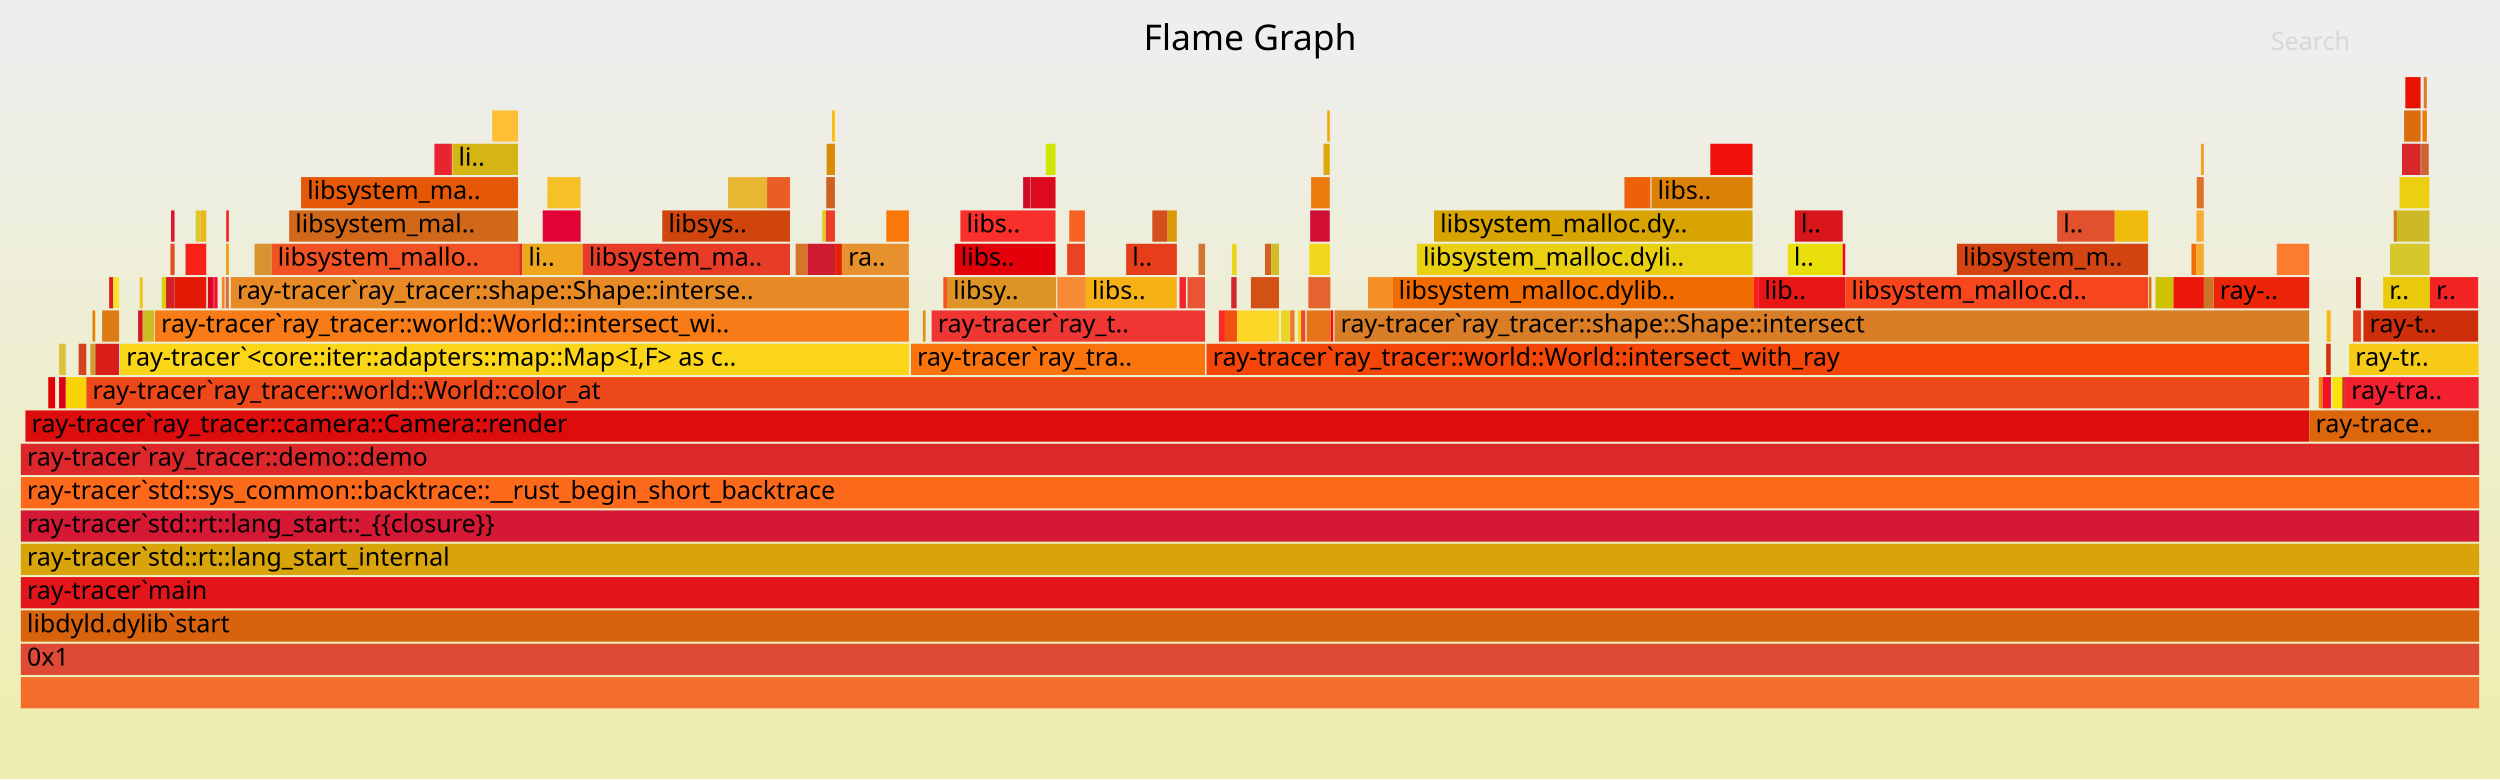
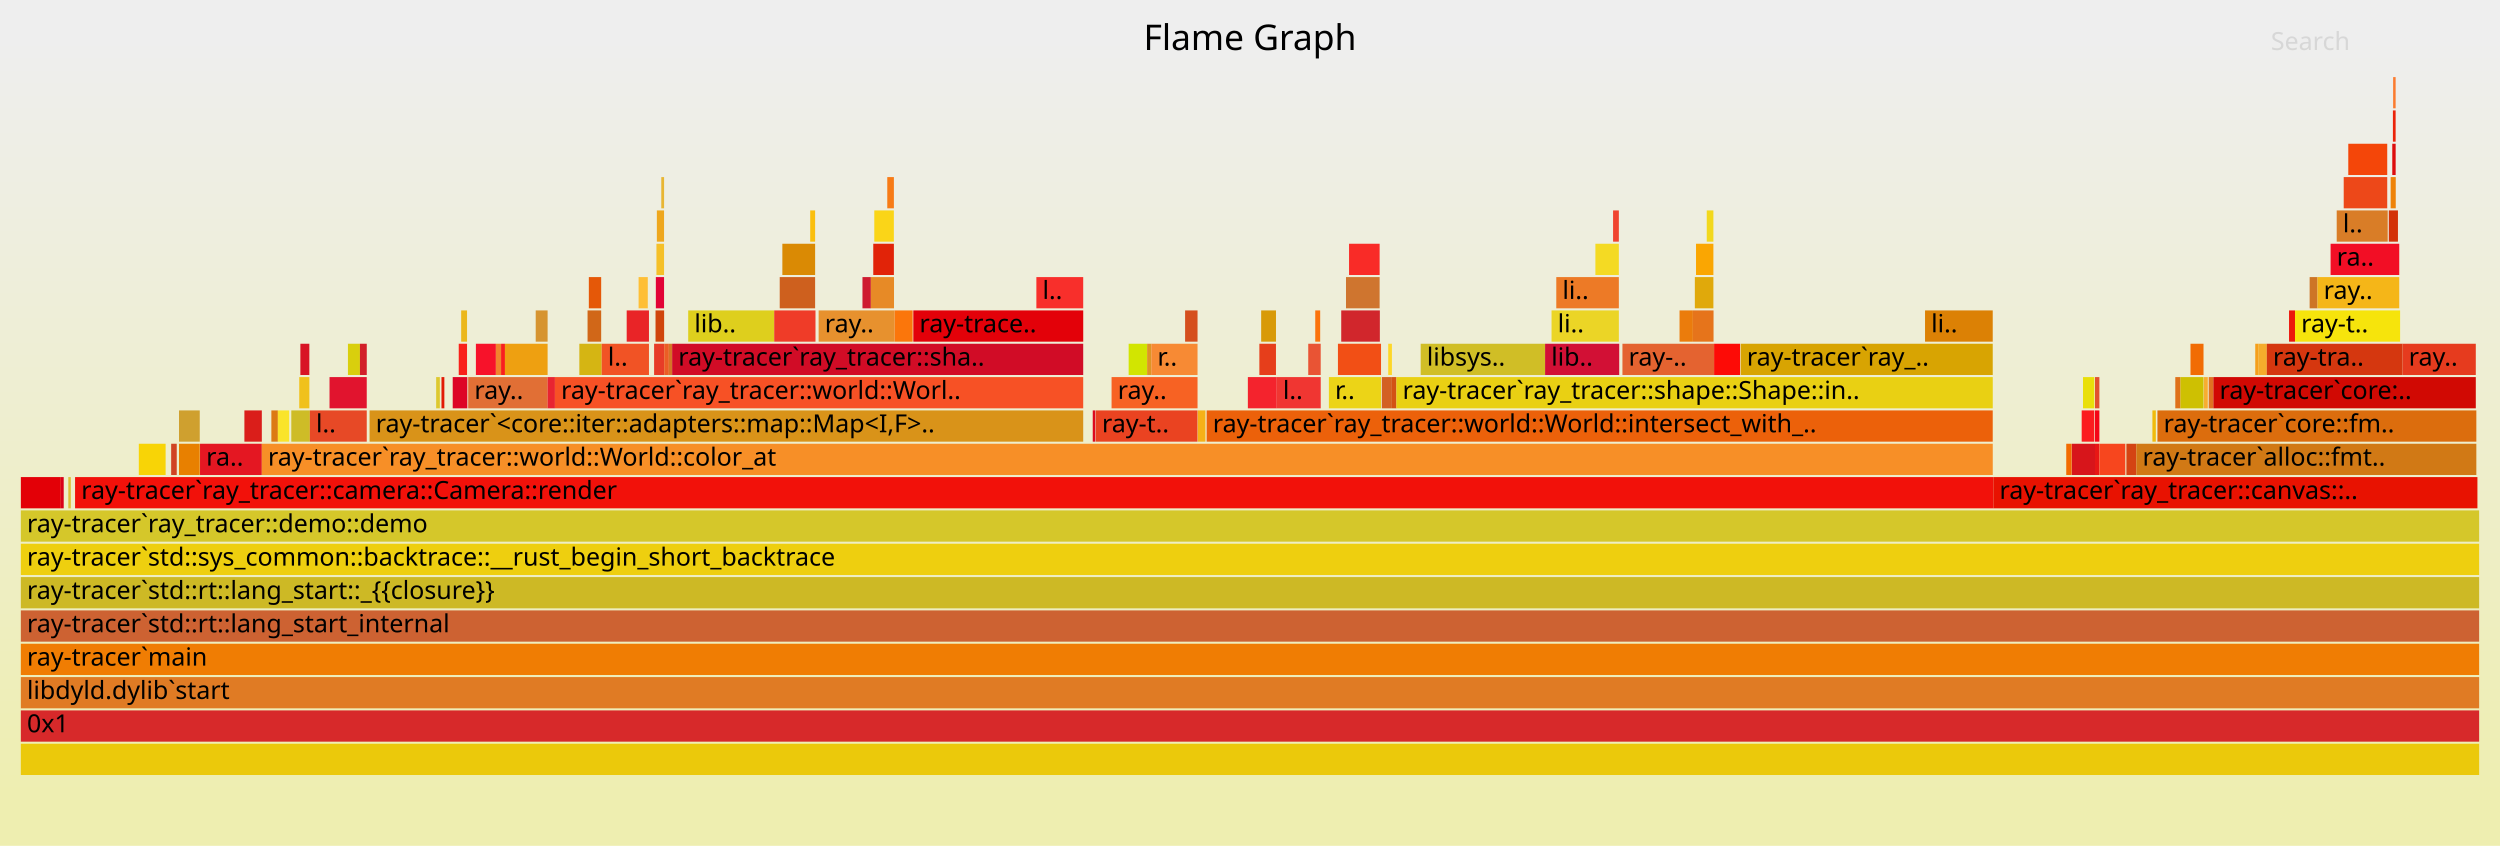
- <svg xmlns="http://www.w3.org/2000/svg" version="1.1" width="1200" height="374" viewBox="0 0 1200 374">
+ <svg xmlns="http://www.w3.org/2000/svg" version="1.1" width="1200" height="406" viewBox="0 0 1200 406">
  <defs>
    <linearGradient id="background" y1="0" y2="1" x1="0" x2="0">
      <stop stop-color="#eeeeee" offset="5%" />
      <stop stop-color="#eeeeb0" offset="95%" />
    </linearGradient>
  </defs>
  <style type="text/css">
text { font-family:"Verdana"; font-size:12px; fill:rgb(0,0,0); }
#title { text-anchor:middle; font-size:17px; }
#search { opacity:0.1; cursor:pointer; }
#search:hover, #search.show { opacity:1; }
#subtitle { text-anchor:middle; font-color:rgb(160,160,160); }
#unzoom { cursor:pointer; }
#frames &gt; *:hover { stroke:black; stroke-width:0.5; cursor:pointer; }
.hide { display:none; }
.parent { opacity:0.5; }
</style>
-   <rect x="0" y="0" width="100%" height="374" fill="url(#background)" />
+   <rect x="0" y="0" width="100%" height="406" fill="url(#background)" />
  <text id="title" x="50%" y="24.00">Flame Graph</text>
-   <text id="details" x="10" y="357.00"> </text>
+   <text id="details" x="10" y="389.00"> </text>
  <text id="unzoom" class="hide" x="10" y="24.00">Reset Zoom</text>
  <text id="search" x="1090" y="24.00">Search</text>
-   <text id="matched" x="1090" y="357.00"> </text>
+   <text id="matched" x="1090" y="389.00"> </text>
  <svg id="frames" x="10" width="1180">
    <g>
-       <rect x="1.116%" y="181" width="0.278%" height="15" fill="rgb(227,0,7)" />
-       <text x="1.366%" y="191.50" />
-     </g>
-     <g>
-       <rect x="1.555%" y="181" width="0.273%" height="15" fill="rgb(217,0,24)" />
-       <text x="1.805%" y="191.50" />
-     </g>
-     <g>
-       <rect x="1.555%" y="165" width="0.273%" height="15" fill="rgb(221,193,54)" />
-       <text x="1.805%" y="175.50" />
-     </g>
-     <g>
-       <rect x="1.832%" y="181" width="0.831%" height="15" fill="rgb(248,212,6)" />
-       <text x="2.082%" y="191.50" />
-     </g>
-     <g>
-       <rect x="2.351%" y="165" width="0.312%" height="15" fill="rgb(208,68,35)" />
-       <text x="2.601%" y="175.50" />
-     </g>
-     <g>
-       <rect x="2.915%" y="149" width="0.11%" height="15" fill="rgb(232,128,0)" />
-       <text x="3.165%" y="159.50" />
-     </g>
-     <g>
-       <rect x="2.827%" y="165" width="0.205%" height="15" fill="rgb(207,160,47)" />
-       <text x="3.077%" y="175.50" />
-     </g>
-     <g>
-       <rect x="3.592%" y="133" width="0.169%" height="15" fill="rgb(228,23,34)" />
-       <text x="3.842%" y="143.50" />
-     </g>
-     <g>
-       <rect x="3.032%" y="165" width="0.965%" height="15" fill="rgb(218,30,26)" />
-       <text x="3.282%" y="175.50" />
-     </g>
-     <g>
-       <rect x="3.307%" y="149" width="0.69%" height="15" fill="rgb(220,122,19)" />
-       <text x="3.557%" y="159.50" />
-     </g>
-     <g>
-       <rect x="3.761%" y="133" width="0.236%" height="15" fill="rgb(250,228,42)" />
-       <text x="4.011%" y="143.50" />
-     </g>
-     <g>
-       <rect x="4.836%" y="133" width="0.122%" height="15" fill="rgb(240,193,28)" />
-       <text x="5.086%" y="143.50" />
-     </g>
-     <g>
-       <rect x="4.77%" y="149" width="0.189%" height="15" fill="rgb(216,20,37)" />
-       <text x="5.02%" y="159.50" />
-     </g>
-     <g>
-       <rect x="4.959%" y="149" width="0.468%" height="15" fill="rgb(206,188,39)" />
-       <text x="5.209%" y="159.50" />
-     </g>
-     <g>
-       <rect x="5.733%" y="133" width="0.174%" height="15" fill="rgb(217,207,13)" />
-       <text x="5.983%" y="143.50" />
-     </g>
-     <g>
-       <rect x="6.086%" y="117" width="0.168%" height="15" fill="rgb(231,73,38)" />
-       <text x="6.336%" y="127.50" />
-     </g>
-     <g>
-       <rect x="6.109%" y="101" width="0.145%" height="15" fill="rgb(225,20,46)" />
-       <text x="6.359%" y="111.50" />
-     </g>
-     <g>
-       <rect x="5.907%" y="133" width="0.351%" height="15" fill="rgb(210,31,41)" />
-       <text x="6.157%" y="143.50" />
-     </g>
-     <g>
-       <rect x="7.112%" y="101" width="0.212%" height="15" fill="rgb(221,200,47)" />
-       <text x="7.362%" y="111.50" />
-     </g>
-     <g>
-       <rect x="6.259%" y="133" width="1.284%" height="15" fill="rgb(226,26,5)" />
-       <text x="6.509%" y="143.50" />
-     </g>
-     <g>
-       <rect x="6.7%" y="117" width="0.843%" height="15" fill="rgb(249,33,26)" />
-       <text x="6.95%" y="127.50" />
-     </g>
-     <g>
-       <rect x="7.324%" y="101" width="0.219%" height="15" fill="rgb(235,183,28)" />
-       <text x="7.574%" y="111.50" />
-     </g>
-     <g>
-       <rect x="7.608%" y="133" width="0.238%" height="15" fill="rgb(221,5,38)" />
-       <text x="7.858%" y="143.50" />
-     </g>
-     <g>
-       <rect x="7.863%" y="133" width="0.141%" height="15" fill="rgb(247,18,42)" />
-       <text x="8.113%" y="143.50" />
-     </g>
-     <g>
-       <rect x="8.176%" y="133" width="0.111%" height="15" fill="rgb(241,131,45)" />
-       <text x="8.426%" y="143.50" />
-     </g>
-     <g>
-       <rect x="8.355%" y="101" width="0.106%" height="15" fill="rgb(249,31,29)" />
-       <text x="8.605%" y="111.50" />
-     </g>
-     <g>
-       <rect x="8.331%" y="133" width="0.132%" height="15" fill="rgb(225,111,53)" />
-       <text x="8.581%" y="143.50" />
-     </g>
-     <g>
-       <rect x="8.348%" y="117" width="0.115%" height="15" fill="rgb(238,160,17)" />
-       <text x="8.598%" y="127.50" />
-     </g>
-     <g>
-       <rect x="9.508%" y="117" width="0.69%" height="15" fill="rgb(214,148,48)" />
-       <text x="9.758%" y="127.50" />
-     </g>
-     <g>
-       <rect x="16.824%" y="69" width="0.71%" height="15" fill="rgb(232,36,49)" />
-       <text x="17.074%" y="79.50" />
-     </g>
-     <g>
-       <rect x="10.914%" y="101" width="9.311%" height="15" fill="rgb(209,103,24)" />
-       <text x="11.164%" y="111.50">libsystem_mal..</text>
-     </g>
-     <g>
-       <rect x="11.399%" y="85" width="8.825%" height="15" fill="rgb(229,88,8)" />
-       <text x="11.649%" y="95.50">libsystem_ma..</text>
-     </g>
-     <g>
-       <rect x="17.553%" y="69" width="2.672%" height="15" fill="rgb(213,181,19)" />
-       <text x="17.803%" y="79.50">li..</text>
-     </g>
-     <g>
-       <rect x="19.173%" y="53" width="1.051%" height="15" fill="rgb(254,191,54)" />
-       <text x="19.423%" y="63.50" />
-     </g>
-     <g>
-       <rect x="10.198%" y="117" width="10.074%" height="15" fill="rgb(241,83,37)" />
-       <text x="10.448%" y="127.50">libsystem_mallo..</text>
-     </g>
-     <g>
-       <rect x="20.272%" y="117" width="0.124%" height="15" fill="rgb(233,36,39)" />
-       <text x="20.522%" y="127.50" />
-     </g>
-     <g>
-       <rect x="21.23%" y="101" width="1.542%" height="15" fill="rgb(226,3,54)" />
-       <text x="21.48%" y="111.50" />
-     </g>
-     <g>
-       <rect x="21.416%" y="85" width="1.356%" height="15" fill="rgb(245,192,40)" />
-       <text x="21.666%" y="95.50" />
-     </g>
-     <g>
-       <rect x="20.396%" y="117" width="2.459%" height="15" fill="rgb(238,167,29)" />
-       <text x="20.646%" y="127.50">li..</text>
-     </g>
-     <g>
-       <rect x="28.769%" y="85" width="1.587%" height="15" fill="rgb(232,182,51)" />
-       <text x="29.019%" y="95.50" />
-     </g>
-     <g>
-       <rect x="22.855%" y="117" width="8.434%" height="15" fill="rgb(231,60,39)" />
-       <text x="23.105%" y="127.50">libsystem_ma..</text>
-     </g>
-     <g>
-       <rect x="26.093%" y="101" width="5.196%" height="15" fill="rgb(208,69,12)" />
-       <text x="26.343%" y="111.50">libsys..</text>
-     </g>
-     <g>
-       <rect x="30.356%" y="85" width="0.933%" height="15" fill="rgb(235,93,37)" />
-       <text x="30.606%" y="95.50" />
-     </g>
-     <g>
-       <rect x="31.518%" y="117" width="0.486%" height="15" fill="rgb(213,116,39)" />
-       <text x="31.768%" y="127.50" />
-     </g>
-     <g>
-       <rect x="32.599%" y="101" width="0.143%" height="15" fill="rgb(222,207,29)" />
-       <text x="32.849%" y="111.50" />
-     </g>
-     <g>
-       <rect x="32.763%" y="85" width="0.352%" height="15" fill="rgb(206,96,30)" />
-       <text x="33.013%" y="95.50" />
-     </g>
-     <g>
-       <rect x="32.777%" y="69" width="0.338%" height="15" fill="rgb(218,138,4)" />
-       <text x="33.027%" y="79.50" />
-     </g>
-     <g>
-       <rect x="32.995%" y="53" width="0.12%" height="15" fill="rgb(250,191,14)" />
-       <text x="33.245%" y="63.50" />
-     </g>
-     <g>
-       <rect x="32.743%" y="101" width="0.373%" height="15" fill="rgb(239,60,40)" />
-       <text x="32.993%" y="111.50" />
-     </g>
-     <g>
-       <rect x="32.005%" y="117" width="1.118%" height="15" fill="rgb(206,27,48)" />
-       <text x="32.255%" y="127.50" />
-     </g>
-     <g>
-       <rect x="33.123%" y="117" width="0.277%" height="15" fill="rgb(225,35,8)" />
-       <text x="33.373%" y="127.50" />
-     </g>
-     <g>
-       <rect x="4.037%" y="165" width="32.087%" height="15" fill="rgb(250,213,24)" />
-       <text x="4.287%" y="175.50">ray-tracer`&lt;core::iter::adapters::map::Map&lt;I,F&gt; as c..</text>
-     </g>
-     <g>
-       <rect x="5.456%" y="149" width="30.668%" height="15" fill="rgb(247,123,22)" />
-       <text x="5.706%" y="159.50">ray-tracer`ray_tracer::world::World::intersect_wi..</text>
-     </g>
-     <g>
-       <rect x="8.542%" y="133" width="27.582%" height="15" fill="rgb(231,138,38)" />
-       <text x="8.792%" y="143.50">ray-tracer`ray_tracer::shape::Shape::interse..</text>
-     </g>
-     <g>
-       <rect x="33.406%" y="117" width="2.718%" height="15" fill="rgb(231,145,46)" />
-       <text x="33.656%" y="127.50">ra..</text>
-     </g>
-     <g>
-       <rect x="35.205%" y="101" width="0.919%" height="15" fill="rgb(251,118,11)" />
-       <text x="35.455%" y="111.50" />
-     </g>
-     <g>
-       <rect x="36.692%" y="149" width="0.112%" height="15" fill="rgb(217,147,25)" />
-       <text x="36.942%" y="159.50" />
-     </g>
-     <g>
-       <rect x="37.526%" y="133" width="0.149%" height="15" fill="rgb(247,81,37)" />
-       <text x="37.776%" y="143.50" />
-     </g>
-     <g>
-       <rect x="40.771%" y="85" width="0.302%" height="15" fill="rgb(209,12,38)" />
-       <text x="41.021%" y="95.50" />
-     </g>
-     <g>
-       <rect x="37.985%" y="117" width="4.105%" height="15" fill="rgb(227,1,9)" />
-       <text x="38.235%" y="127.50">libs..</text>
-     </g>
-     <g>
-       <rect x="38.219%" y="101" width="3.87%" height="15" fill="rgb(248,47,43)" />
-       <text x="38.469%" y="111.50">libs..</text>
-     </g>
-     <g>
-       <rect x="41.084%" y="85" width="1.006%" height="15" fill="rgb(221,10,30)" />
-       <text x="41.334%" y="95.50" />
-     </g>
-     <g>
-       <rect x="41.694%" y="69" width="0.395%" height="15" fill="rgb(210,229,1)" />
-       <text x="41.944%" y="79.50" />
-     </g>
-     <g>
-       <rect x="37.675%" y="133" width="4.439%" height="15" fill="rgb(222,148,37)" />
-       <text x="37.925%" y="143.50">libsy..</text>
-     </g>
-     <g>
-       <rect x="42.562%" y="117" width="0.722%" height="15" fill="rgb(234,67,33)" />
-       <text x="42.812%" y="127.50" />
-     </g>
-     <g>
-       <rect x="42.648%" y="101" width="0.636%" height="15" fill="rgb(247,98,35)" />
-       <text x="42.898%" y="111.50" />
-     </g>
-     <g>
-       <rect x="42.161%" y="133" width="1.162%" height="15" fill="rgb(247,138,52)" />
-       <text x="42.411%" y="143.50" />
-     </g>
-     <g>
-       <rect x="46.026%" y="101" width="0.624%" height="15" fill="rgb(213,79,30)" />
-       <text x="46.276%" y="111.50" />
-     </g>
-     <g>
-       <rect x="43.323%" y="133" width="3.7%" height="15" fill="rgb(246,177,23)" />
-       <text x="43.573%" y="143.50">libs..</text>
-     </g>
-     <g>
-       <rect x="44.961%" y="117" width="2.063%" height="15" fill="rgb(230,62,27)" />
-       <text x="45.211%" y="127.50">l..</text>
-     </g>
-     <g>
-       <rect x="46.65%" y="101" width="0.374%" height="15" fill="rgb(216,154,8)" />
-       <text x="46.9%" y="111.50" />
-     </g>
-     <g>
-       <rect x="47.132%" y="133" width="0.262%" height="15" fill="rgb(244,35,45)" />
-       <text x="47.382%" y="143.50" />
-     </g>
-     <g>
-       <rect x="36.209%" y="165" width="11.963%" height="15" fill="rgb(251,115,12)" />
-       <text x="36.459%" y="175.50">ray-tracer`ray_tra..</text>
-     </g>
-     <g>
-       <rect x="37.05%" y="149" width="11.121%" height="15" fill="rgb(240,54,50)" />
-       <text x="37.3%" y="159.50">ray-tracer`ray_t..</text>
-     </g>
-     <g>
-       <rect x="47.459%" y="133" width="0.712%" height="15" fill="rgb(233,84,52)" />
-       <text x="47.709%" y="143.50" />
-     </g>
-     <g>
-       <rect x="47.906%" y="117" width="0.266%" height="15" fill="rgb(207,117,47)" />
-       <text x="48.156%" y="127.50" />
-     </g>
-     <g>
-       <rect x="48.734%" y="149" width="0.247%" height="15" fill="rgb(249,43,39)" />
-       <text x="48.984%" y="159.50" />
-     </g>
-     <g>
-       <rect x="49.237%" y="133" width="0.22%" height="15" fill="rgb(209,38,44)" />
-       <text x="49.487%" y="143.50" />
-     </g>
-     <g>
-       <rect x="49.266%" y="117" width="0.191%" height="15" fill="rgb(236,212,23)" />
-       <text x="49.516%" y="127.50" />
-     </g>
-     <g>
-       <rect x="48.982%" y="149" width="0.488%" height="15" fill="rgb(242,79,21)" />
-       <text x="49.232%" y="159.50" />
-     </g>
-     <g>
-       <rect x="50.608%" y="117" width="0.256%" height="15" fill="rgb(211,96,35)" />
-       <text x="50.858%" y="127.50" />
-     </g>
-     <g>
-       <rect x="49.47%" y="149" width="1.71%" height="15" fill="rgb(253,215,40)" />
-       <text x="49.72%" y="159.50" />
-     </g>
-     <g>
-       <rect x="50.036%" y="133" width="1.144%" height="15" fill="rgb(211,81,21)" />
-       <text x="50.286%" y="143.50" />
-     </g>
-     <g>
-       <rect x="50.865%" y="117" width="0.316%" height="15" fill="rgb(208,190,38)" />
-       <text x="51.115%" y="127.50" />
-     </g>
-     <g>
-       <rect x="51.263%" y="149" width="0.354%" height="15" fill="rgb(235,213,38)" />
-       <text x="51.513%" y="159.50" />
-     </g>
-     <g>
-       <rect x="51.63%" y="149" width="0.184%" height="15" fill="rgb(237,122,38)" />
-       <text x="51.88%" y="159.50" />
-     </g>
-     <g>
-       <rect x="51.939%" y="149" width="0.14%" height="15" fill="rgb(244,218,35)" />
-       <text x="52.189%" y="159.50" />
-     </g>
-     <g>
-       <rect x="52.079%" y="149" width="0.169%" height="15" fill="rgb(240,68,47)" />
-       <text x="52.329%" y="159.50" />
-     </g>
-     <g>
-       <rect x="52.446%" y="101" width="0.8%" height="15" fill="rgb(210,16,53)" />
-       <text x="52.696%" y="111.50" />
-     </g>
-     <g>
-       <rect x="52.486%" y="85" width="0.759%" height="15" fill="rgb(235,124,12)" />
-       <text x="52.736%" y="95.50" />
-     </g>
-     <g>
-       <rect x="52.99%" y="69" width="0.255%" height="15" fill="rgb(224,169,11)" />
-       <text x="53.24%" y="79.50" />
-     </g>
-     <g>
-       <rect x="53.14%" y="53" width="0.106%" height="15" fill="rgb(250,166,2)" />
-       <text x="53.39%" y="63.50" />
-     </g>
-     <g>
-       <rect x="52.408%" y="117" width="0.844%" height="15" fill="rgb(242,216,29)" />
-       <text x="52.658%" y="127.50" />
-     </g>
-     <g>
-       <rect x="52.303%" y="149" width="0.967%" height="15" fill="rgb(230,116,27)" />
-       <text x="52.553%" y="159.50" />
-     </g>
-     <g>
-       <rect x="52.374%" y="133" width="0.895%" height="15" fill="rgb(228,99,48)" />
-       <text x="52.624%" y="143.50" />
-     </g>
-     <g>
-       <rect x="53.278%" y="149" width="0.107%" height="15" fill="rgb(253,11,6)" />
-       <text x="53.528%" y="159.50" />
-     </g>
-     <g>
-       <rect x="54.801%" y="133" width="0.995%" height="15" fill="rgb(247,143,39)" />
-       <text x="55.051%" y="143.50" />
-     </g>
-     <g>
-       <rect x="65.231%" y="85" width="1.056%" height="15" fill="rgb(236,97,10)" />
-       <text x="65.481%" y="95.50" />
-     </g>
-     <g>
-       <rect x="56.79%" y="117" width="13.654%" height="15" fill="rgb(233,208,19)" />
-       <text x="57.04%" y="127.50">libsystem_malloc.dyli..</text>
-     </g>
-     <g>
-       <rect x="57.485%" y="101" width="12.958%" height="15" fill="rgb(216,164,2)" />
-       <text x="57.735%" y="111.50">libsystem_malloc.dy..</text>
-     </g>
-     <g>
-       <rect x="66.33%" y="85" width="4.113%" height="15" fill="rgb(220,129,5)" />
-       <text x="66.58%" y="95.50">libs..</text>
-     </g>
-     <g>
-       <rect x="68.725%" y="69" width="1.718%" height="15" fill="rgb(242,17,10)" />
-       <text x="68.975%" y="79.50" />
-     </g>
-     <g>
-       <rect x="55.796%" y="133" width="14.701%" height="15" fill="rgb(242,107,0)" />
-       <text x="56.046%" y="143.50">libsystem_malloc.dylib..</text>
-     </g>
-     <g>
-       <rect x="70.498%" y="133" width="0.177%" height="15" fill="rgb(251,28,31)" />
-       <text x="70.748%" y="143.50" />
-     </g>
-     <g>
-       <rect x="71.876%" y="117" width="2.233%" height="15" fill="rgb(233,223,10)" />
-       <text x="72.126%" y="127.50">l..</text>
-     </g>
-     <g>
-       <rect x="72.162%" y="101" width="1.948%" height="15" fill="rgb(215,21,27)" />
-       <text x="72.412%" y="111.50">l..</text>
-     </g>
-     <g>
-       <rect x="70.674%" y="133" width="3.539%" height="15" fill="rgb(232,23,21)" />
-       <text x="70.924%" y="143.50">lib..</text>
-     </g>
-     <g>
-       <rect x="74.11%" y="117" width="0.103%" height="15" fill="rgb(244,5,23)" />
-       <text x="74.36%" y="127.50" />
-     </g>
-     <g>
-       <rect x="82.833%" y="101" width="2.343%" height="15" fill="rgb(226,81,46)" />
-       <text x="83.083%" y="111.50">l..</text>
-     </g>
-     <g>
-       <rect x="74.213%" y="133" width="12.32%" height="15" fill="rgb(247,70,30)" />
-       <text x="74.463%" y="143.50">libsystem_malloc.d..</text>
-     </g>
-     <g>
-       <rect x="78.755%" y="117" width="7.778%" height="15" fill="rgb(212,68,19)" />
-       <text x="79.005%" y="127.50">libsystem_m..</text>
-     </g>
-     <g>
-       <rect x="85.176%" y="101" width="1.357%" height="15" fill="rgb(240,187,13)" />
-       <text x="85.426%" y="111.50" />
-     </g>
-     <g>
-       <rect x="86.563%" y="133" width="0.106%" height="15" fill="rgb(223,113,26)" />
-       <text x="86.813%" y="143.50" />
-     </g>
-     <g>
-       <rect x="86.834%" y="133" width="0.731%" height="15" fill="rgb(206,192,2)" />
-       <text x="87.084%" y="143.50" />
-     </g>
-     <g>
-       <rect x="88.296%" y="117" width="0.189%" height="15" fill="rgb(241,108,4)" />
-       <text x="88.546%" y="127.50" />
-     </g>
-     <g>
-       <rect x="88.501%" y="101" width="0.297%" height="15" fill="rgb(247,173,49)" />
-       <text x="88.751%" y="111.50" />
-     </g>
-     <g>
-       <rect x="88.512%" y="85" width="0.285%" height="15" fill="rgb(224,114,35)" />
-       <text x="88.762%" y="95.50" />
-     </g>
-     <g>
-       <rect x="88.683%" y="69" width="0.115%" height="15" fill="rgb(245,159,27)" />
-       <text x="88.933%" y="79.50" />
-     </g>
-     <g>
-       <rect x="88.485%" y="117" width="0.313%" height="15" fill="rgb(245,172,44)" />
-       <text x="88.735%" y="127.50" />
-     </g>
-     <g>
-       <rect x="87.565%" y="133" width="1.238%" height="15" fill="rgb(236,23,11)" />
-       <text x="87.815%" y="143.50" />
-     </g>
-     <g>
-       <rect x="88.803%" y="133" width="0.392%" height="15" fill="rgb(205,117,38)" />
-       <text x="89.053%" y="143.50" />
-     </g>
-     <g>
-       <rect x="2.663%" y="181" width="90.422%" height="15" fill="rgb(237,72,25)" />
-       <text x="2.913%" y="191.50">ray-tracer`ray_tracer::world::World::color_at</text>
-     </g>
-     <g>
-       <rect x="48.233%" y="165" width="44.851%" height="15" fill="rgb(244,70,9)" />
-       <text x="48.483%" y="175.50">ray-tracer`ray_tracer::world::World::intersect_with_ray</text>
-     </g>
-     <g>
-       <rect x="53.436%" y="149" width="39.649%" height="15" fill="rgb(217,125,39)" />
-       <text x="53.686%" y="159.50">ray-tracer`ray_tracer::shape::Shape::intersect</text>
-     </g>
-     <g>
-       <rect x="89.201%" y="133" width="3.884%" height="15" fill="rgb(235,36,10)" />
-       <text x="89.451%" y="143.50">ray-..</text>
-     </g>
-     <g>
-       <rect x="91.769%" y="117" width="1.315%" height="15" fill="rgb(251,123,47)" />
-       <text x="92.019%" y="127.50" />
-     </g>
-     <g>
-       <rect x="0.187%" y="197" width="92.906%" height="15" fill="rgb(221,13,13)" />
-       <text x="0.437%" y="207.50">ray-tracer`ray_tracer::camera::Camera::render</text>
-     </g>
-     <g>
-       <rect x="93.477%" y="181" width="0.156%" height="15" fill="rgb(238,131,9)" />
-       <text x="93.727%" y="191.50" />
-     </g>
-     <g>
-       <rect x="93.777%" y="165" width="0.184%" height="15" fill="rgb(211,50,8)" />
-       <text x="94.027%" y="175.50" />
-     </g>
-     <g>
-       <rect x="93.797%" y="149" width="0.165%" height="15" fill="rgb(245,182,24)" />
-       <text x="94.047%" y="159.50" />
-     </g>
-     <g>
-       <rect x="93.633%" y="181" width="0.338%" height="15" fill="rgb(242,14,37)" />
-       <text x="93.883%" y="191.50" />
-     </g>
-     <g>
-       <rect x="94.024%" y="181" width="0.402%" height="15" fill="rgb(246,228,12)" />
-       <text x="94.274%" y="191.50" />
-     </g>
-     <g>
-       <rect x="94.431%" y="181" width="0.115%" height="15" fill="rgb(213,55,15)" />
-       <text x="94.681%" y="191.50" />
-     </g>
-     <g>
-       <rect x="94.992%" y="133" width="0.195%" height="15" fill="rgb(209,9,3)" />
-       <text x="95.242%" y="143.50" />
-     </g>
-     <g>
-       <rect x="94.871%" y="149" width="0.319%" height="15" fill="rgb(230,59,30)" />
-       <text x="95.121%" y="159.50" />
-     </g>
-     <g>
-       <rect x="96.526%" y="101" width="0.129%" height="15" fill="rgb(209,121,21)" />
-       <text x="96.776%" y="111.50" />
-     </g>
-     <g>
-       <rect x="96.947%" y="53" width="0.671%" height="15" fill="rgb(220,109,13)" />
-       <text x="97.197%" y="63.50" />
-     </g>
-     <g>
-       <rect x="96.996%" y="37" width="0.621%" height="15" fill="rgb(232,18,1)" />
-       <text x="97.246%" y="47.50" />
-     </g>
-     <g>
-       <rect x="96.86%" y="69" width="0.763%" height="15" fill="rgb(215,41,42)" />
-       <text x="97.11%" y="79.50" />
-     </g>
-     <g>
-       <rect x="97.745%" y="37" width="0.126%" height="15" fill="rgb(224,123,36)" />
-       <text x="97.995%" y="47.50" />
-     </g>
-     <g>
-       <rect x="97.691%" y="53" width="0.182%" height="15" fill="rgb(240,125,3)" />
-       <text x="97.941%" y="63.50" />
-     </g>
-     <g>
-       <rect x="97.641%" y="69" width="0.307%" height="15" fill="rgb(205,98,50)" />
-       <text x="97.891%" y="79.50" />
-     </g>
-     <g>
-       <rect x="96.654%" y="101" width="1.323%" height="15" fill="rgb(205,185,37)" />
-       <text x="96.904%" y="111.50" />
-     </g>
-     <g>
-       <rect x="96.764%" y="85" width="1.213%" height="15" fill="rgb(238,207,15)" />
-       <text x="97.014%" y="95.50" />
-     </g>
-     <g>
-       <rect x="96.377%" y="117" width="1.606%" height="15" fill="rgb(213,199,42)" />
-       <text x="96.627%" y="127.50" />
-     </g>
-     <g>
-       <rect x="96.093%" y="133" width="1.905%" height="15" fill="rgb(235,201,11)" />
-       <text x="96.343%" y="143.50">r..</text>
-     </g>
-     <g>
-       <rect x="95.292%" y="149" width="4.666%" height="15" fill="rgb(207,46,11)" />
-       <text x="95.542%" y="159.50">ray-t..</text>
-     </g>
-     <g>
-       <rect x="97.999%" y="133" width="1.959%" height="15" fill="rgb(241,35,35)" />
-       <text x="98.249%" y="143.50">r..</text>
-     </g>
-     <g>
-       <rect x="94.546%" y="181" width="5.432%" height="15" fill="rgb(243,32,47)" />
-       <text x="94.796%" y="191.50">ray-tra..</text>
-     </g>
-     <g>
-       <rect x="94.711%" y="165" width="5.267%" height="15" fill="rgb(247,202,23)" />
-       <text x="94.961%" y="175.50">ray-tr..</text>
-     </g>
-     <g>
-       <rect x="93.093%" y="197" width="6.891%" height="15" fill="rgb(219,102,11)" />
-       <text x="93.343%" y="207.50">ray-trace..</text>
-     </g>
-     <g>
-       <rect x="0%" y="325" width="100%" height="15" fill="rgb(243,110,44)" />
-       <text x="0.25%" y="335.50" />
-     </g>
-     <g>
-       <rect x="0%" y="309" width="100%" height="15" fill="rgb(222,74,54)" />
-       <text x="0.25%" y="319.50">0x1</text>
-     </g>
-     <g>
-       <rect x="0%" y="293" width="100%" height="15" fill="rgb(216,99,12)" />
-       <text x="0.25%" y="303.50">libdyld.dylib`start</text>
-     </g>
-     <g>
-       <rect x="0%" y="277" width="100%" height="15" fill="rgb(226,22,26)" />
-       <text x="0.25%" y="287.50">ray-tracer`main</text>
-     </g>
-     <g>
-       <rect x="0%" y="261" width="100%" height="15" fill="rgb(217,163,10)" />
-       <text x="0.25%" y="271.50">ray-tracer`std::rt::lang_start_internal</text>
-     </g>
-     <g>
-       <rect x="0%" y="245" width="100%" height="15" fill="rgb(213,25,53)" />
-       <text x="0.25%" y="255.50">ray-tracer`std::rt::lang_start::_{{closure}}</text>
-     </g>
-     <g>
-       <rect x="0%" y="229" width="100%" height="15" fill="rgb(252,105,26)" />
-       <text x="0.25%" y="239.50">ray-tracer`std::sys_common::backtrace::__rust_begin_short_backtrace</text>
-     </g>
-     <g>
-       <rect x="0%" y="213" width="100%" height="15" fill="rgb(220,39,43)" />
-       <text x="0.25%" y="223.50">ray-tracer`ray_tracer::demo::demo</text>
+       <rect x="0.001%" y="229" width="1.626%" height="15" fill="rgb(227,0,7)" />
+       <text x="0.251%" y="239.50" />
+     </g>
+     <g>
+       <rect x="1.628%" y="229" width="0.116%" height="15" fill="rgb(217,0,24)" />
+       <text x="1.878%" y="239.50" />
+     </g>
+     <g>
+       <rect x="1.931%" y="229" width="0.102%" height="15" fill="rgb(221,193,54)" />
+       <text x="2.181%" y="239.50" />
+     </g>
+     <g>
+       <rect x="4.799%" y="213" width="1.091%" height="15" fill="rgb(248,212,6)" />
+       <text x="5.049%" y="223.50" />
+     </g>
+     <g>
+       <rect x="6.115%" y="213" width="0.227%" height="15" fill="rgb(208,68,35)" />
+       <text x="6.365%" y="223.50" />
+     </g>
+     <g>
+       <rect x="6.434%" y="213" width="0.844%" height="15" fill="rgb(232,128,0)" />
+       <text x="6.684%" y="223.50" />
+     </g>
+     <g>
+       <rect x="6.434%" y="197" width="0.844%" height="15" fill="rgb(207,160,47)" />
+       <text x="6.684%" y="207.50" />
+     </g>
+     <g>
+       <rect x="7.289%" y="213" width="2.514%" height="15" fill="rgb(228,23,34)" />
+       <text x="7.539%" y="223.50">ra..</text>
+     </g>
+     <g>
+       <rect x="9.094%" y="197" width="0.709%" height="15" fill="rgb(218,30,26)" />
+       <text x="9.344%" y="207.50" />
+     </g>
+     <g>
+       <rect x="10.191%" y="197" width="0.265%" height="15" fill="rgb(220,122,19)" />
+       <text x="10.441%" y="207.50" />
+     </g>
+     <g>
+       <rect x="10.456%" y="197" width="0.46%" height="15" fill="rgb(250,228,42)" />
+       <text x="10.706%" y="207.50" />
+     </g>
+     <g>
+       <rect x="11.325%" y="181" width="0.412%" height="15" fill="rgb(240,193,28)" />
+       <text x="11.575%" y="191.50" />
+     </g>
+     <g>
+       <rect x="11.371%" y="165" width="0.365%" height="15" fill="rgb(216,20,37)" />
+       <text x="11.621%" y="175.50" />
+     </g>
+     <g>
+       <rect x="11.002%" y="197" width="0.755%" height="15" fill="rgb(206,188,39)" />
+       <text x="11.252%" y="207.50" />
+     </g>
+     <g>
+       <rect x="13.306%" y="165" width="0.488%" height="15" fill="rgb(217,207,13)" />
+       <text x="13.556%" y="175.50" />
+     </g>
+     <g>
+       <rect x="11.757%" y="197" width="2.314%" height="15" fill="rgb(231,73,38)" />
+       <text x="12.007%" y="207.50">l..</text>
+     </g>
+     <g>
+       <rect x="12.557%" y="181" width="1.514%" height="15" fill="rgb(225,20,46)" />
+       <text x="12.807%" y="191.50" />
+     </g>
+     <g>
+       <rect x="13.794%" y="165" width="0.278%" height="15" fill="rgb(210,31,41)" />
+       <text x="14.044%" y="175.50" />
+     </g>
+     <g>
+       <rect x="16.894%" y="181" width="0.15%" height="15" fill="rgb(221,200,47)" />
+       <text x="17.144%" y="191.50" />
+     </g>
+     <g>
+       <rect x="17.111%" y="181" width="0.117%" height="15" fill="rgb(226,26,5)" />
+       <text x="17.361%" y="191.50" />
+     </g>
+     <g>
+       <rect x="17.813%" y="165" width="0.338%" height="15" fill="rgb(249,33,26)" />
+       <text x="18.063%" y="175.50" />
+     </g>
+     <g>
+       <rect x="17.912%" y="149" width="0.239%" height="15" fill="rgb(235,183,28)" />
+       <text x="18.162%" y="159.50" />
+     </g>
+     <g>
+       <rect x="17.568%" y="181" width="0.594%" height="15" fill="rgb(221,5,38)" />
+       <text x="17.818%" y="191.50" />
+     </g>
+     <g>
+       <rect x="18.511%" y="165" width="0.813%" height="15" fill="rgb(247,18,42)" />
+       <text x="18.761%" y="175.50" />
+     </g>
+     <g>
+       <rect x="19.324%" y="165" width="0.21%" height="15" fill="rgb(241,131,45)" />
+       <text x="19.574%" y="175.50" />
+     </g>
+     <g>
+       <rect x="19.535%" y="165" width="0.158%" height="15" fill="rgb(249,31,29)" />
+       <text x="19.785%" y="175.50" />
+     </g>
+     <g>
+       <rect x="18.198%" y="181" width="3.231%" height="15" fill="rgb(225,111,53)" />
+       <text x="18.448%" y="191.50">ray..</text>
+     </g>
+     <g>
+       <rect x="19.692%" y="165" width="1.736%" height="15" fill="rgb(238,160,17)" />
+       <text x="19.942%" y="175.50" />
+     </g>
+     <g>
+       <rect x="20.944%" y="149" width="0.484%" height="15" fill="rgb(214,148,48)" />
+       <text x="21.194%" y="159.50" />
+     </g>
+     <g>
+       <rect x="21.428%" y="181" width="0.298%" height="15" fill="rgb(232,36,49)" />
+       <text x="21.678%" y="191.50" />
+     </g>
+     <g>
+       <rect x="23.053%" y="149" width="0.554%" height="15" fill="rgb(209,103,24)" />
+       <text x="23.303%" y="159.50" />
+     </g>
+     <g>
+       <rect x="23.105%" y="133" width="0.502%" height="15" fill="rgb(229,88,8)" />
+       <text x="23.355%" y="143.50" />
+     </g>
+     <g>
+       <rect x="22.719%" y="165" width="0.909%" height="15" fill="rgb(213,181,19)" />
+       <text x="22.969%" y="175.50" />
+     </g>
+     <g>
+       <rect x="25.129%" y="133" width="0.374%" height="15" fill="rgb(254,191,54)" />
+       <text x="25.379%" y="143.50" />
+     </g>
+     <g>
+       <rect x="23.628%" y="165" width="1.923%" height="15" fill="rgb(241,83,37)" />
+       <text x="23.878%" y="175.50">l..</text>
+     </g>
+     <g>
+       <rect x="24.645%" y="149" width="0.906%" height="15" fill="rgb(233,36,39)" />
+       <text x="24.895%" y="159.50" />
+     </g>
+     <g>
+       <rect x="25.831%" y="133" width="0.334%" height="15" fill="rgb(226,3,54)" />
+       <text x="26.081%" y="143.50" />
+     </g>
+     <g>
+       <rect x="25.855%" y="117" width="0.31%" height="15" fill="rgb(245,192,40)" />
+       <text x="26.105%" y="127.50" />
+     </g>
+     <g>
+       <rect x="25.872%" y="101" width="0.293%" height="15" fill="rgb(238,167,29)" />
+       <text x="26.122%" y="111.50" />
+     </g>
+     <g>
+       <rect x="26.052%" y="85" width="0.114%" height="15" fill="rgb(232,182,51)" />
+       <text x="26.302%" y="95.50" />
+     </g>
+     <g>
+       <rect x="25.76%" y="165" width="0.408%" height="15" fill="rgb(231,60,39)" />
+       <text x="26.01%" y="175.50" />
+     </g>
+     <g>
+       <rect x="25.818%" y="149" width="0.35%" height="15" fill="rgb(208,69,12)" />
+       <text x="26.068%" y="159.50" />
+     </g>
+     <g>
+       <rect x="26.17%" y="165" width="0.191%" height="15" fill="rgb(235,93,37)" />
+       <text x="26.42%" y="175.50" />
+     </g>
+     <g>
+       <rect x="26.361%" y="165" width="0.133%" height="15" fill="rgb(213,116,39)" />
+       <text x="26.611%" y="175.50" />
+     </g>
+     <g>
+       <rect x="27.147%" y="149" width="3.499%" height="15" fill="rgb(222,207,29)" />
+       <text x="27.397%" y="159.50">lib..</text>
+     </g>
+     <g>
+       <rect x="30.87%" y="133" width="1.44%" height="15" fill="rgb(206,96,30)" />
+       <text x="31.12%" y="143.50" />
+     </g>
+     <g>
+       <rect x="30.977%" y="117" width="1.333%" height="15" fill="rgb(218,138,4)" />
+       <text x="31.227%" y="127.50" />
+     </g>
+     <g>
+       <rect x="32.11%" y="101" width="0.2%" height="15" fill="rgb(250,191,14)" />
+       <text x="32.36%" y="111.50" />
+     </g>
+     <g>
+       <rect x="30.646%" y="149" width="1.679%" height="15" fill="rgb(239,60,40)" />
+       <text x="30.896%" y="159.50" />
+     </g>
+     <g>
+       <rect x="34.236%" y="133" width="0.342%" height="15" fill="rgb(206,27,48)" />
+       <text x="34.486%" y="143.50" />
+     </g>
+     <g>
+       <rect x="34.675%" y="117" width="0.839%" height="15" fill="rgb(225,35,8)" />
+       <text x="34.925%" y="127.50" />
+     </g>
+     <g>
+       <rect x="34.717%" y="101" width="0.796%" height="15" fill="rgb(250,213,24)" />
+       <text x="34.967%" y="111.50" />
+     </g>
+     <g>
+       <rect x="35.245%" y="85" width="0.269%" height="15" fill="rgb(247,123,22)" />
+       <text x="35.495%" y="95.50" />
+     </g>
+     <g>
+       <rect x="34.578%" y="133" width="0.941%" height="15" fill="rgb(231,138,38)" />
+       <text x="34.828%" y="143.50" />
+     </g>
+     <g>
+       <rect x="32.453%" y="149" width="3.091%" height="15" fill="rgb(231,145,46)" />
+       <text x="32.703%" y="159.50">ray..</text>
+     </g>
+     <g>
+       <rect x="35.545%" y="149" width="0.732%" height="15" fill="rgb(251,118,11)" />
+       <text x="35.795%" y="159.50" />
+     </g>
+     <g>
+       <rect x="14.186%" y="197" width="29.029%" height="15" fill="rgb(217,147,25)" />
+       <text x="14.436%" y="207.50">ray-tracer`&lt;core::iter::adapters::map::Map&lt;I,F&gt;..</text>
+     </g>
+     <g>
+       <rect x="21.726%" y="181" width="21.489%" height="15" fill="rgb(247,81,37)" />
+       <text x="21.976%" y="191.50">ray-tracer`ray_tracer::world::Worl..</text>
+     </g>
+     <g>
+       <rect x="26.494%" y="165" width="16.721%" height="15" fill="rgb(209,12,38)" />
+       <text x="26.744%" y="175.50">ray-tracer`ray_tracer::sha..</text>
+     </g>
+     <g>
+       <rect x="36.304%" y="149" width="6.912%" height="15" fill="rgb(227,1,9)" />
+       <text x="36.554%" y="159.50">ray-trace..</text>
+     </g>
+     <g>
+       <rect x="41.31%" y="133" width="1.905%" height="15" fill="rgb(248,47,43)" />
+       <text x="41.56%" y="143.50">l..</text>
+     </g>
+     <g>
+       <rect x="43.603%" y="197" width="0.107%" height="15" fill="rgb(221,10,30)" />
+       <text x="43.853%" y="207.50" />
+     </g>
+     <g>
+       <rect x="45.064%" y="165" width="0.751%" height="15" fill="rgb(210,229,1)" />
+       <text x="45.314%" y="175.50" />
+     </g>
+     <g>
+       <rect x="45.815%" y="165" width="0.169%" height="15" fill="rgb(222,148,37)" />
+       <text x="46.065%" y="175.50" />
+     </g>
+     <g>
+       <rect x="43.728%" y="197" width="4.138%" height="15" fill="rgb(234,67,33)" />
+       <text x="43.978%" y="207.50">ray-t..</text>
+     </g>
+     <g>
+       <rect x="44.369%" y="181" width="3.497%" height="15" fill="rgb(247,98,35)" />
+       <text x="44.619%" y="191.50">ray..</text>
+     </g>
+     <g>
+       <rect x="45.984%" y="165" width="1.882%" height="15" fill="rgb(247,138,52)" />
+       <text x="46.234%" y="175.50">r..</text>
+     </g>
+     <g>
+       <rect x="47.36%" y="149" width="0.506%" height="15" fill="rgb(213,79,30)" />
+       <text x="47.61%" y="159.50" />
+     </g>
+     <g>
+       <rect x="47.879%" y="197" width="0.308%" height="15" fill="rgb(246,177,23)" />
+       <text x="48.129%" y="207.50" />
+     </g>
+     <g>
+       <rect x="50.381%" y="165" width="0.675%" height="15" fill="rgb(230,62,27)" />
+       <text x="50.631%" y="175.50" />
+     </g>
+     <g>
+       <rect x="50.454%" y="149" width="0.603%" height="15" fill="rgb(216,154,8)" />
+       <text x="50.704%" y="159.50" />
+     </g>
+     <g>
+       <rect x="49.913%" y="181" width="1.176%" height="15" fill="rgb(244,35,45)" />
+       <text x="50.163%" y="191.50" />
+     </g>
+     <g>
+       <rect x="52.654%" y="149" width="0.201%" height="15" fill="rgb(251,115,12)" />
+       <text x="52.904%" y="159.50" />
+     </g>
+     <g>
+       <rect x="51.089%" y="181" width="1.788%" height="15" fill="rgb(240,54,50)" />
+       <text x="51.339%" y="191.50">l..</text>
+     </g>
+     <g>
+       <rect x="52.369%" y="165" width="0.507%" height="15" fill="rgb(233,84,52)" />
+       <text x="52.619%" y="175.50" />
+     </g>
+     <g>
+       <rect x="53.905%" y="133" width="1.368%" height="15" fill="rgb(207,117,47)" />
+       <text x="54.155%" y="143.50" />
+     </g>
+     <g>
+       <rect x="54.029%" y="117" width="1.244%" height="15" fill="rgb(249,43,39)" />
+       <text x="54.279%" y="127.50" />
+     </g>
+     <g>
+       <rect x="53.711%" y="149" width="1.571%" height="15" fill="rgb(209,38,44)" />
+       <text x="53.961%" y="159.50" />
+     </g>
+     <g>
+       <rect x="53.209%" y="181" width="2.121%" height="15" fill="rgb(236,212,23)" />
+       <text x="53.459%" y="191.50">r..</text>
+     </g>
+     <g>
+       <rect x="53.577%" y="165" width="1.753%" height="15" fill="rgb(242,79,21)" />
+       <text x="53.827%" y="175.50" />
+     </g>
+     <g>
+       <rect x="55.362%" y="181" width="0.41%" height="15" fill="rgb(211,96,35)" />
+       <text x="55.612%" y="191.50" />
+     </g>
+     <g>
+       <rect x="55.622%" y="165" width="0.151%" height="15" fill="rgb(253,215,40)" />
+       <text x="55.872%" y="175.50" />
+     </g>
+     <g>
+       <rect x="55.773%" y="181" width="0.183%" height="15" fill="rgb(211,81,21)" />
+       <text x="56.023%" y="191.50" />
+     </g>
+     <g>
+       <rect x="56.943%" y="165" width="5.061%" height="15" fill="rgb(208,190,38)" />
+       <text x="57.193%" y="175.50">libsys..</text>
+     </g>
+     <g>
+       <rect x="62.266%" y="149" width="2.738%" height="15" fill="rgb(235,213,38)" />
+       <text x="62.516%" y="159.50">li..</text>
+     </g>
+     <g>
+       <rect x="62.459%" y="133" width="2.545%" height="15" fill="rgb(237,122,38)" />
+       <text x="62.709%" y="143.50">li..</text>
+     </g>
+     <g>
+       <rect x="64.05%" y="117" width="0.954%" height="15" fill="rgb(244,218,35)" />
+       <text x="64.3%" y="127.50" />
+     </g>
+     <g>
+       <rect x="64.769%" y="101" width="0.235%" height="15" fill="rgb(240,68,47)" />
+       <text x="65.019%" y="111.50" />
+     </g>
+     <g>
+       <rect x="62.004%" y="165" width="3.015%" height="15" fill="rgb(210,16,53)" />
+       <text x="62.254%" y="175.50">lib..</text>
+     </g>
+     <g>
+       <rect x="67.473%" y="149" width="0.543%" height="15" fill="rgb(235,124,12)" />
+       <text x="67.723%" y="159.50" />
+     </g>
+     <g>
+       <rect x="68.095%" y="133" width="0.755%" height="15" fill="rgb(224,169,11)" />
+       <text x="68.345%" y="143.50" />
+     </g>
+     <g>
+       <rect x="68.143%" y="117" width="0.707%" height="15" fill="rgb(250,166,2)" />
+       <text x="68.393%" y="127.50" />
+     </g>
+     <g>
+       <rect x="68.579%" y="101" width="0.271%" height="15" fill="rgb(242,216,29)" />
+       <text x="68.829%" y="111.50" />
+     </g>
+     <g>
+       <rect x="68.016%" y="149" width="0.84%" height="15" fill="rgb(230,116,27)" />
+       <text x="68.266%" y="159.50" />
+     </g>
+     <g>
+       <rect x="65.15%" y="165" width="3.729%" height="15" fill="rgb(228,99,48)" />
+       <text x="65.4%" y="175.50">ray-..</text>
+     </g>
+     <g>
+       <rect x="68.879%" y="165" width="1.057%" height="15" fill="rgb(253,11,6)" />
+       <text x="69.129%" y="175.50" />
+     </g>
+     <g>
+       <rect x="9.803%" y="213" width="70.411%" height="15" fill="rgb(247,143,39)" />
+       <text x="10.053%" y="223.50">ray-tracer`ray_tracer::world::World::color_at</text>
+     </g>
+     <g>
+       <rect x="48.236%" y="197" width="31.977%" height="15" fill="rgb(236,97,10)" />
+       <text x="48.486%" y="207.50">ray-tracer`ray_tracer::world::World::intersect_with_..</text>
+     </g>
+     <g>
+       <rect x="55.956%" y="181" width="24.258%" height="15" fill="rgb(233,208,19)" />
+       <text x="56.206%" y="191.50">ray-tracer`ray_tracer::shape::Shape::in..</text>
+     </g>
+     <g>
+       <rect x="69.961%" y="165" width="10.252%" height="15" fill="rgb(216,164,2)" />
+       <text x="70.211%" y="175.50">ray-tracer`ray_..</text>
+     </g>
+     <g>
+       <rect x="77.459%" y="149" width="2.754%" height="15" fill="rgb(220,129,5)" />
+       <text x="77.709%" y="159.50">li..</text>
+     </g>
+     <g>
+       <rect x="2.206%" y="229" width="78.031%" height="15" fill="rgb(242,17,10)" />
+       <text x="2.456%" y="239.50">ray-tracer`ray_tracer::camera::Camera::render</text>
+     </g>
+     <g>
+       <rect x="83.203%" y="213" width="0.221%" height="15" fill="rgb(242,107,0)" />
+       <text x="83.453%" y="223.50" />
+     </g>
+     <g>
+       <rect x="83.831%" y="197" width="0.514%" height="15" fill="rgb(251,28,31)" />
+       <text x="84.081%" y="207.50" />
+     </g>
+     <g>
+       <rect x="83.885%" y="181" width="0.46%" height="15" fill="rgb(233,223,10)" />
+       <text x="84.135%" y="191.50" />
+     </g>
+     <g>
+       <rect x="83.433%" y="213" width="0.941%" height="15" fill="rgb(215,21,27)" />
+       <text x="83.683%" y="223.50" />
+     </g>
+     <g>
+       <rect x="84.373%" y="213" width="0.178%" height="15" fill="rgb(232,23,21)" />
+       <text x="84.623%" y="223.50" />
+     </g>
+     <g>
+       <rect x="84.373%" y="197" width="0.178%" height="15" fill="rgb(244,5,23)" />
+       <text x="84.623%" y="207.50" />
+     </g>
+     <g>
+       <rect x="84.373%" y="181" width="0.178%" height="15" fill="rgb(226,81,46)" />
+       <text x="84.623%" y="191.50" />
+     </g>
+     <g>
+       <rect x="84.552%" y="213" width="1.054%" height="15" fill="rgb(247,70,30)" />
+       <text x="84.802%" y="223.50" />
+     </g>
+     <g>
+       <rect x="85.65%" y="213" width="0.407%" height="15" fill="rgb(212,68,19)" />
+       <text x="85.9%" y="223.50" />
+     </g>
+     <g>
+       <rect x="86.708%" y="197" width="0.139%" height="15" fill="rgb(240,187,13)" />
+       <text x="86.958%" y="207.50" />
+     </g>
+     <g>
+       <rect x="87.639%" y="181" width="0.212%" height="15" fill="rgb(223,113,26)" />
+       <text x="87.889%" y="191.50" />
+     </g>
+     <g>
+       <rect x="87.851%" y="181" width="0.937%" height="15" fill="rgb(206,192,2)" />
+       <text x="88.101%" y="191.50" />
+     </g>
+     <g>
+       <rect x="88.257%" y="165" width="0.53%" height="15" fill="rgb(241,108,4)" />
+       <text x="88.507%" y="175.50" />
+     </g>
+     <g>
+       <rect x="88.803%" y="181" width="0.158%" height="15" fill="rgb(247,173,49)" />
+       <text x="89.053%" y="191.50" />
+     </g>
+     <g>
+       <rect x="88.999%" y="181" width="0.19%" height="15" fill="rgb(224,114,35)" />
+       <text x="89.249%" y="191.50" />
+     </g>
+     <g>
+       <rect x="90.891%" y="165" width="0.121%" height="15" fill="rgb(245,159,27)" />
+       <text x="91.141%" y="175.50" />
+     </g>
+     <g>
+       <rect x="91.013%" y="165" width="0.348%" height="15" fill="rgb(245,172,44)" />
+       <text x="91.263%" y="175.50" />
+     </g>
+     <g>
+       <rect x="92.266%" y="149" width="0.243%" height="15" fill="rgb(236,23,11)" />
+       <text x="92.516%" y="159.50" />
+     </g>
+     <g>
+       <rect x="93.104%" y="133" width="0.32%" height="15" fill="rgb(205,117,38)" />
+       <text x="93.354%" y="143.50" />
+     </g>
+     <g>
+       <rect x="94.49%" y="85" width="1.77%" height="15" fill="rgb(237,72,25)" />
+       <text x="94.74%" y="95.50" />
+     </g>
+     <g>
+       <rect x="94.676%" y="69" width="1.584%" height="15" fill="rgb(244,70,9)" />
+       <text x="94.926%" y="79.50" />
+     </g>
+     <g>
+       <rect x="94.205%" y="101" width="2.075%" height="15" fill="rgb(217,125,39)" />
+       <text x="94.455%" y="111.50">l..</text>
+     </g>
+     <g>
+       <rect x="96.491%" y="53" width="0.111%" height="15" fill="rgb(235,36,10)" />
+       <text x="96.741%" y="63.50" />
+     </g>
+     <g>
+       <rect x="96.5%" y="37" width="0.102%" height="15" fill="rgb(251,123,47)" />
+       <text x="96.75%" y="47.50" />
+     </g>
+     <g>
+       <rect x="96.465%" y="69" width="0.138%" height="15" fill="rgb(221,13,13)" />
+       <text x="96.715%" y="79.50" />
+     </g>
+     <g>
+       <rect x="96.399%" y="85" width="0.208%" height="15" fill="rgb(238,131,9)" />
+       <text x="96.649%" y="95.50" />
+     </g>
+     <g>
+       <rect x="96.324%" y="101" width="0.372%" height="15" fill="rgb(211,50,8)" />
+       <text x="96.574%" y="111.50" />
+     </g>
+     <g>
+       <rect x="93.424%" y="133" width="3.325%" height="15" fill="rgb(245,182,24)" />
+       <text x="93.674%" y="143.50">ray..</text>
+     </g>
+     <g>
+       <rect x="93.956%" y="117" width="2.793%" height="15" fill="rgb(242,14,37)" />
+       <text x="94.206%" y="127.50">ra..</text>
+     </g>
+     <g>
+       <rect x="92.509%" y="149" width="4.275%" height="15" fill="rgb(246,228,12)" />
+       <text x="92.759%" y="159.50">ray-t..</text>
+     </g>
+     <g>
+       <rect x="91.361%" y="165" width="5.523%" height="15" fill="rgb(213,55,15)" />
+       <text x="91.611%" y="175.50">ray-tra..</text>
+     </g>
+     <g>
+       <rect x="89.189%" y="181" width="10.674%" height="15" fill="rgb(209,9,3)" />
+       <text x="89.439%" y="191.50">ray-tracer`core:..</text>
+     </g>
+     <g>
+       <rect x="96.884%" y="165" width="2.979%" height="15" fill="rgb(230,59,30)" />
+       <text x="97.134%" y="175.50">ray..</text>
+     </g>
+     <g>
+       <rect x="86.056%" y="213" width="13.829%" height="15" fill="rgb(209,121,21)" />
+       <text x="86.306%" y="223.50">ray-tracer`alloc::fmt..</text>
+     </g>
+     <g>
+       <rect x="86.913%" y="197" width="12.972%" height="15" fill="rgb(220,109,13)" />
+       <text x="87.163%" y="207.50">ray-tracer`core::fm..</text>
+     </g>
+     <g>
+       <rect x="80.237%" y="229" width="19.692%" height="15" fill="rgb(232,18,1)" />
+       <text x="80.487%" y="239.50">ray-tracer`ray_tracer::canvas::..</text>
+     </g>
+     <g>
+       <rect x="0%" y="341" width="99.999%" height="15" fill="rgb(215,41,42)" />
+       <text x="0.25%" y="351.50">0x1</text>
+     </g>
+     <g>
+       <rect x="0%" y="325" width="99.999%" height="15" fill="rgb(224,123,36)" />
+       <text x="0.25%" y="335.50">libdyld.dylib`start</text>
+     </g>
+     <g>
+       <rect x="0%" y="309" width="99.999%" height="15" fill="rgb(240,125,3)" />
+       <text x="0.25%" y="319.50">ray-tracer`main</text>
+     </g>
+     <g>
+       <rect x="0%" y="293" width="99.999%" height="15" fill="rgb(205,98,50)" />
+       <text x="0.25%" y="303.50">ray-tracer`std::rt::lang_start_internal</text>
+     </g>
+     <g>
+       <rect x="0%" y="277" width="99.999%" height="15" fill="rgb(205,185,37)" />
+       <text x="0.25%" y="287.50">ray-tracer`std::rt::lang_start::_{{closure}}</text>
+     </g>
+     <g>
+       <rect x="0%" y="261" width="99.999%" height="15" fill="rgb(238,207,15)" />
+       <text x="0.25%" y="271.50">ray-tracer`std::sys_common::backtrace::__rust_begin_short_backtrace</text>
+     </g>
+     <g>
+       <rect x="0%" y="245" width="99.999%" height="15" fill="rgb(213,199,42)" />
+       <text x="0.25%" y="255.50">ray-tracer`ray_tracer::demo::demo</text>
+     </g>
+     <g>
+       <rect x="0%" y="357" width="100%" height="15" fill="rgb(235,201,11)" />
+       <text x="0.25%" y="367.50" />
    </g>
  </svg>
</svg>
